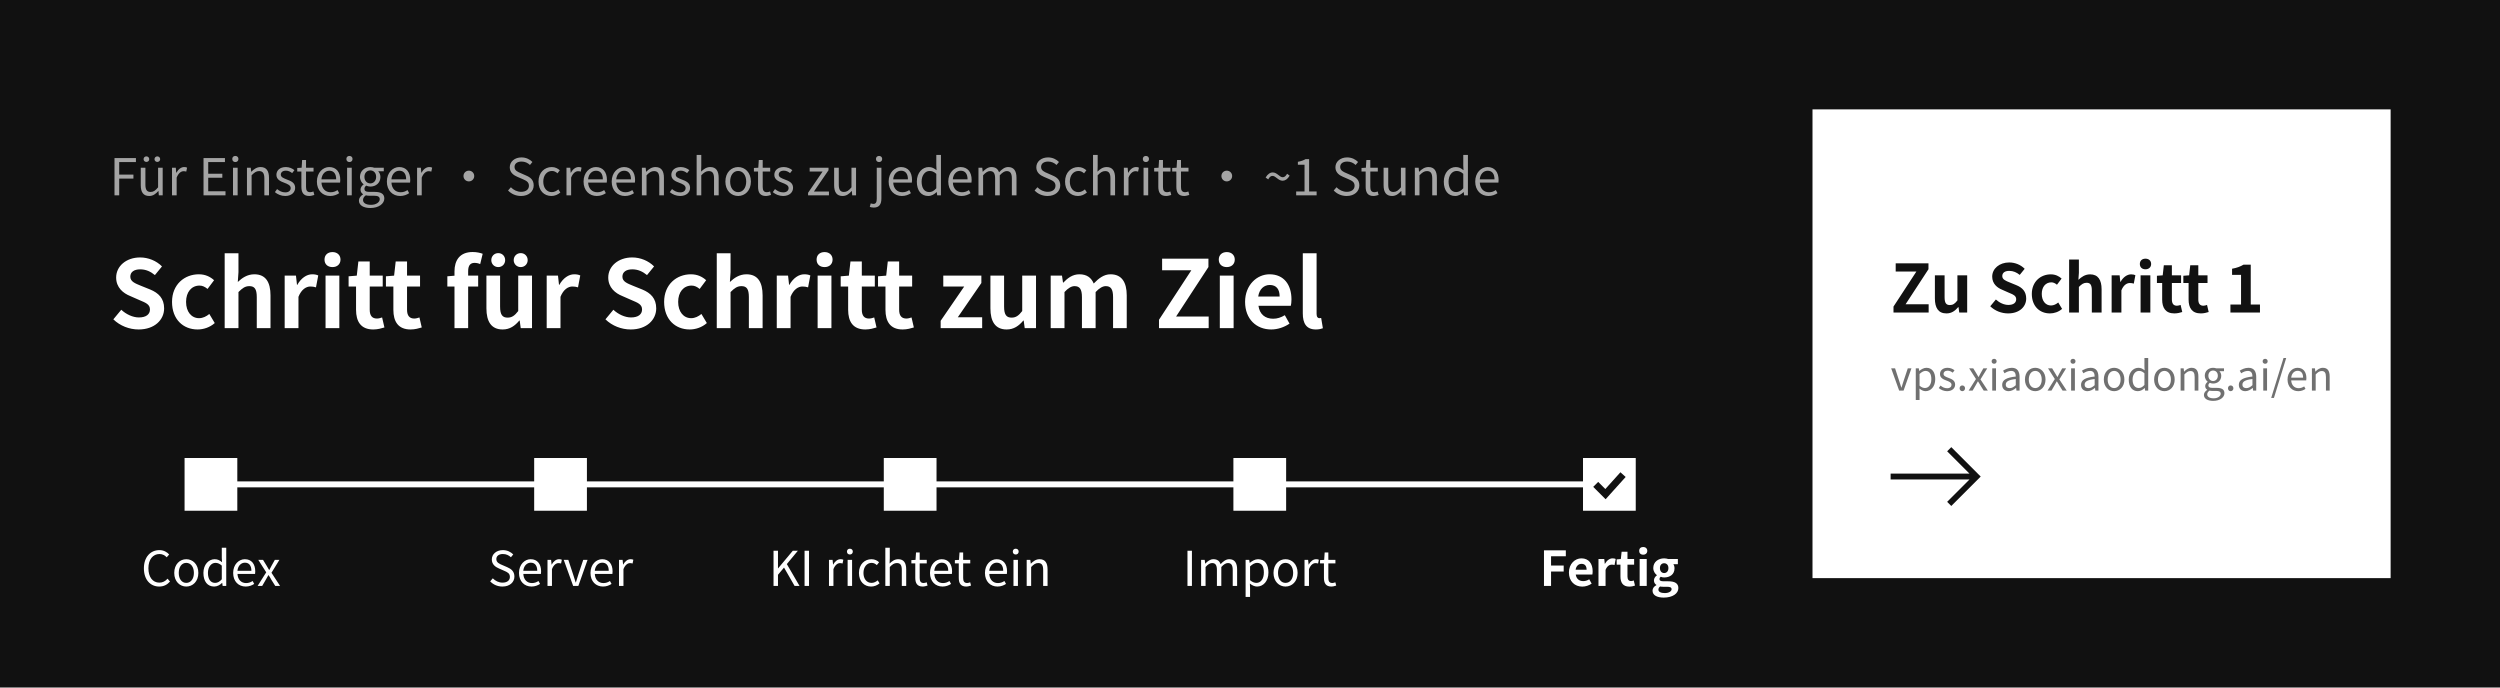
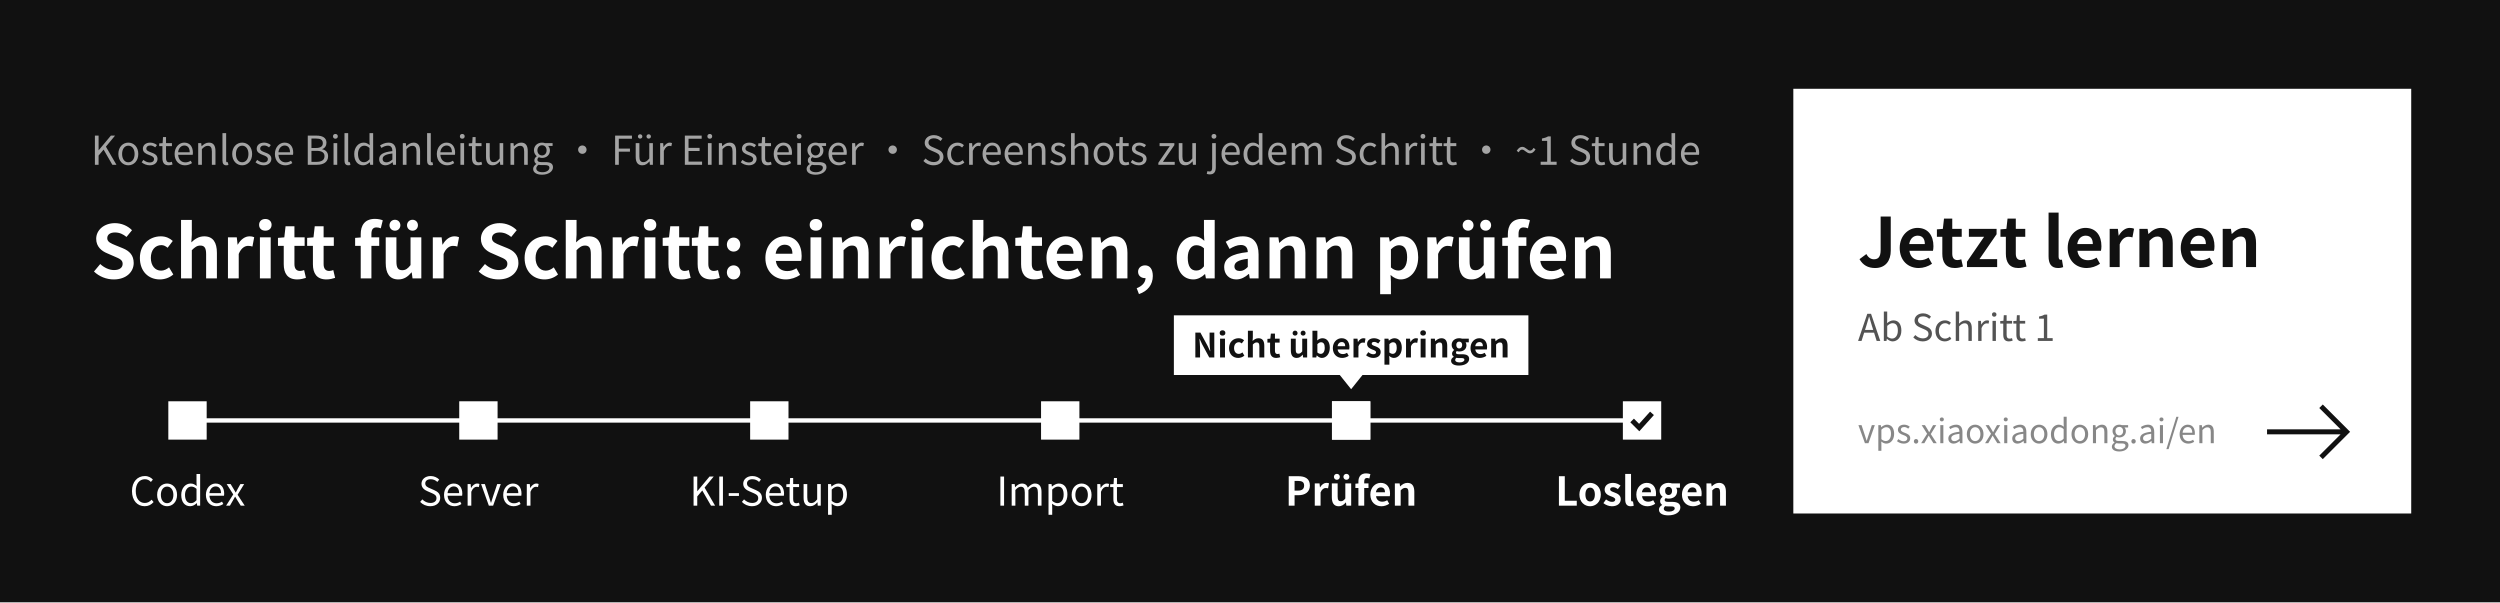
- <svg xmlns="http://www.w3.org/2000/svg" width="640" height="176" viewBox="0 0 640 176" role="img" aria-label="Schritt für Schritt zum Ziel">
+ <svg xmlns="http://www.w3.org/2000/svg" width="880" height="212" viewBox="0 0 880 212" role="img" aria-label="Schritt für Schritt: einrichten, dann prüfen">
  <style>
- .track{stroke-dasharray:358;animation:fill 7s linear infinite}
- @keyframes fill{0%{stroke-dashoffset:358;opacity:1}62%{stroke-dashoffset:0}92%{stroke-dashoffset:0;opacity:1}100%{stroke-dashoffset:0;opacity:0}}
- .arrow{animation:nudge 1.4s ease-in-out infinite}
- @keyframes nudge{0%,100%{transform:translateX(0)}50%{transform:translateX(5px)}}
- .shine{animation:shine 7s ease-in-out infinite}
- @keyframes shine{0%,62%{transform:translateX(-80px)}76%,100%{transform:translateX(228px)}}
- .ok{animation:ok 7s ease infinite}
+ .track{stroke-dasharray:512;animation:fill 8s linear infinite}
+ @keyframes fill{0%{stroke-dashoffset:512;opacity:1}62%{stroke-dashoffset:0}92%{stroke-dashoffset:0;opacity:1}100%{stroke-dashoffset:0;opacity:0}}
+ .arrow{animation:nudge 1.2s ease-in-out infinite}
+ @keyframes nudge{0%,100%{transform:translateX(0)}50%{transform:translateX(6px)}}
+ .shine{animation:shine 8s ease-in-out infinite}
+ @keyframes shine{0%,62%{transform:translateX(-90px)}76%,100%{transform:translateX(306px)}}
+ .ring{transform-box:fill-box;transform-origin:center;animation:ring 2s ease-out infinite}
+ @keyframes ring{0%{transform:scale(1);opacity:.55}100%{transform:scale(1.09,1.12);opacity:0}}
+ .ok{animation:ok 8s ease infinite}
@keyframes ok{0%,62%{opacity:0}66%,92%{opacity:1}100%{opacity:0}}
- .n0{animation:n0 7s steps(1,end) infinite}
+ .vr{transform-box:fill-box;transform-origin:center;animation:vr 8s ease-out infinite}
+ @keyframes vr{0%,49.6%{transform:scale(1);opacity:0}50.6%{opacity:.8}63.6%,100%{transform:scale(2.6);opacity:0}}
+ .n0{animation:n0 8s steps(1,end) infinite}
@keyframes n0{0%{fill-opacity:0}0%{fill-opacity:1}92%{fill-opacity:1}100%{fill-opacity:0}}
- .l0{animation:l0 7s ease infinite}
+ .l0{animation:l0 8s ease infinite}
@keyframes l0{0%{opacity:.4}0%{opacity:.4}3%{opacity:1}92%{opacity:1}100%{opacity:.4}}
- .n1{animation:n1 7s steps(1,end) infinite}
- @keyframes n1{0%{fill-opacity:0}15.5%{fill-opacity:1}92%{fill-opacity:1}100%{fill-opacity:0}}
- .l1{animation:l1 7s ease infinite}
- @keyframes l1{0%{opacity:.4}15.4%{opacity:.4}18.5%{opacity:1}92%{opacity:1}100%{opacity:.4}}
- .n2{animation:n2 7s steps(1,end) infinite}
- @keyframes n2{0%{fill-opacity:0}31%{fill-opacity:1}92%{fill-opacity:1}100%{fill-opacity:0}}
- .l2{animation:l2 7s ease infinite}
- @keyframes l2{0%{opacity:.4}30.9%{opacity:.4}34%{opacity:1}92%{opacity:1}100%{opacity:.4}}
- .n3{animation:n3 7s steps(1,end) infinite}
- @keyframes n3{0%{fill-opacity:0}46.5%{fill-opacity:1}92%{fill-opacity:1}100%{fill-opacity:0}}
- .l3{animation:l3 7s ease infinite}
- @keyframes l3{0%{opacity:.4}46.4%{opacity:.4}49.5%{opacity:1}92%{opacity:1}100%{opacity:.4}}
- .n4{animation:n4 7s steps(1,end) infinite}
- @keyframes n4{0%{fill-opacity:0}62%{fill-opacity:1}92%{fill-opacity:1}100%{fill-opacity:0}}
- .l4{animation:l4 7s ease infinite}
- @keyframes l4{0%{opacity:.4}61.9%{opacity:.4}65%{opacity:1}92%{opacity:1}100%{opacity:.4}}
- @media (prefers-reduced-motion:reduce){*{animation:none!important}}
+ .n1{animation:n1 8s steps(1,end) infinite}
+ @keyframes n1{0%{fill-opacity:0}12.4%{fill-opacity:1}92%{fill-opacity:1}100%{fill-opacity:0}}
+ .l1{animation:l1 8s ease infinite}
+ @keyframes l1{0%{opacity:.4}12.3%{opacity:.4}15.4%{opacity:1}92%{opacity:1}100%{opacity:.4}}
+ .n2{animation:n2 8s steps(1,end) infinite}
+ @keyframes n2{0%{fill-opacity:0}24.8%{fill-opacity:1}92%{fill-opacity:1}100%{fill-opacity:0}}
+ .l2{animation:l2 8s ease infinite}
+ @keyframes l2{0%{opacity:.4}24.7%{opacity:.4}27.8%{opacity:1}92%{opacity:1}100%{opacity:.4}}
+ .n3{animation:n3 8s steps(1,end) infinite}
+ @keyframes n3{0%{fill-opacity:0}37.2%{fill-opacity:1}92%{fill-opacity:1}100%{fill-opacity:0}}
+ .l3{animation:l3 8s ease infinite}
+ @keyframes l3{0%{opacity:.4}37.1%{opacity:.4}40.2%{opacity:1}92%{opacity:1}100%{opacity:.4}}
+ .n4{animation:n4 8s steps(1,end) infinite}
+ @keyframes n4{0%{fill-opacity:0}49.6%{fill-opacity:1}92%{fill-opacity:1}100%{fill-opacity:0}}
+ .l4{animation:l4 8s ease infinite}
+ @keyframes l4{0%{opacity:.4}49.5%{opacity:.4}52.6%{opacity:1}92%{opacity:1}100%{opacity:.4}}
+ .n5{animation:n5 8s steps(1,end) infinite}
+ @keyframes n5{0%{fill-opacity:0}62%{fill-opacity:1}92%{fill-opacity:1}100%{fill-opacity:0}}
+ .l5{animation:l5 8s ease infinite}
+ @keyframes l5{0%{opacity:.4}61.9%{opacity:.4}65%{opacity:1}92%{opacity:1}100%{opacity:.4}}
+ @media (prefers-reduced-motion:reduce){*{animation:none!important}.ring,.vr{opacity:0}}
</style>
  <defs>
    <clipPath id="cc">
-       <rect x="464" y="28" width="148" height="120" />
+       <rect x="632" y="32" width="216" height="148" />
    </clipPath>
    <linearGradient id="sg" x1="0" x2="1">
      <stop offset="0" stop-color="#111111" stop-opacity="0" />
      <stop offset=".5" stop-color="#111111" stop-opacity=".1" />
      <stop offset="1" stop-color="#111111" stop-opacity="0" />
    </linearGradient>
  </defs>
-   <rect width="640" height="176" fill="#111111" />
-   <text x="28" y="50" font-family="-apple-system,BlinkMacSystemFont,'Segoe UI','PingFang SC','Hiragino Sans','Apple SD Gothic Neo','Malgun Gothic','Microsoft YaHei','Noto Sans CJK SC','Noto Sans Arabic','Noto Sans',Helvetica,Arial,sans-serif" font-size="13" font-weight="400" fill="#ffffff" fill-opacity=".62" text-anchor="start">Für Einsteiger · Screenshots zu jedem Schritt · ~1 Stunde</text>
-   <text x="28" y="84" font-family="-apple-system,BlinkMacSystemFont,'Segoe UI','PingFang SC','Hiragino Sans','Apple SD Gothic Neo','Malgun Gothic','Microsoft YaHei','Noto Sans CJK SC','Noto Sans Arabic','Noto Sans',Helvetica,Arial,sans-serif" font-size="24" font-weight="700" fill="#ffffff" text-anchor="start">Schritt für Schritt zum Ziel</text>
-   <line x1="54" y1="124" x2="412" y2="124" stroke="#ffffff" stroke-opacity=".22" stroke-width="1.5" />
-   <line class="track" x1="54" y1="124" x2="412" y2="124" stroke="#ffffff" stroke-width="1.5" />
-   <rect class="n0" x="48" y="118" width="12" height="12" fill="#ffffff" stroke="#ffffff" stroke-width="1.5" />
-   <text x="54" y="150" font-family="-apple-system,BlinkMacSystemFont,'Segoe UI','PingFang SC','Hiragino Sans','Apple SD Gothic Neo','Malgun Gothic','Microsoft YaHei','Noto Sans CJK SC','Noto Sans Arabic','Noto Sans',Helvetica,Arial,sans-serif" font-size="12.3" font-weight="500" class="l0" fill="#ffffff" text-anchor="middle">Codex</text>
-   <rect class="n1" x="137.5" y="118" width="12" height="12" fill="#ffffff" stroke="#ffffff" stroke-width="1.5" />
-   <text x="143.5" y="150" font-family="-apple-system,BlinkMacSystemFont,'Segoe UI','PingFang SC','Hiragino Sans','Apple SD Gothic Neo','Malgun Gothic','Microsoft YaHei','Noto Sans CJK SC','Noto Sans Arabic','Noto Sans',Helvetica,Arial,sans-serif" font-size="12.3" font-weight="500" class="l1" fill="#ffffff" text-anchor="middle">Server</text>
-   <rect class="n2" x="227" y="118" width="12" height="12" fill="#ffffff" stroke="#ffffff" stroke-width="1.5" />
-   <text x="233" y="150" font-family="-apple-system,BlinkMacSystemFont,'Segoe UI','PingFang SC','Hiragino Sans','Apple SD Gothic Neo','Malgun Gothic','Microsoft YaHei','Noto Sans CJK SC','Noto Sans Arabic','Noto Sans',Helvetica,Arial,sans-serif" font-size="12.3" font-weight="500" class="l2" fill="#ffffff" text-anchor="middle">KI richtet ein</text>
-   <rect class="n3" x="316.5" y="118" width="12" height="12" fill="#ffffff" stroke="#ffffff" stroke-width="1.5" />
-   <text x="322.5" y="150" font-family="-apple-system,BlinkMacSystemFont,'Segoe UI','PingFang SC','Hiragino Sans','Apple SD Gothic Neo','Malgun Gothic','Microsoft YaHei','Noto Sans CJK SC','Noto Sans Arabic','Noto Sans',Helvetica,Arial,sans-serif" font-size="12.3" font-weight="500" class="l3" fill="#ffffff" text-anchor="middle">Import</text>
-   <rect class="n4" x="406" y="118" width="12" height="12" fill="#ffffff" stroke="#ffffff" stroke-width="1.5" />
-   <path class="ok" d="M408.5 124l2.5 2.5 4.5-5" fill="none" stroke="#111111" stroke-width="1.8" stroke-linejoin="miter" />
-   <text x="412" y="150" font-family="-apple-system,BlinkMacSystemFont,'Segoe UI','PingFang SC','Hiragino Sans','Apple SD Gothic Neo','Malgun Gothic','Microsoft YaHei','Noto Sans CJK SC','Noto Sans Arabic','Noto Sans',Helvetica,Arial,sans-serif" font-size="12.3" font-weight="700" class="l4" fill="#ffffff" text-anchor="middle">Fertig</text>
-   <rect x="464" y="28" width="148" height="120" fill="#ffffff" />
+   <rect width="880" height="212" fill="#111111" />
+   <text x="32" y="58" font-family="-apple-system,BlinkMacSystemFont,'Segoe UI','PingFang SC','Hiragino Sans','Apple SD Gothic Neo','Malgun Gothic','Microsoft YaHei','Noto Sans CJK SC','Noto Sans Arabic','Noto Sans',Helvetica,Arial,sans-serif" font-size="14" font-weight="400" fill="#ffffff" fill-opacity=".62">Kostenlose Bildanleitung · Für Einsteiger · Screenshots zu jedem Schritt · ~1 Stunde</text>
+   <text x="32" y="98" font-family="-apple-system,BlinkMacSystemFont,'Segoe UI','PingFang SC','Hiragino Sans','Apple SD Gothic Neo','Malgun Gothic','Microsoft YaHei','Noto Sans CJK SC','Noto Sans Arabic','Noto Sans',Helvetica,Arial,sans-serif" font-size="25.8" font-weight="700" fill="#ffffff">Schritt für Schritt: einrichten, dann prüfen</text>
+   <line x1="66" y1="148" x2="578" y2="148" stroke="#ffffff" stroke-opacity=".22" stroke-width="1.5" />
+   <line class="track" x1="66" y1="148" x2="578" y2="148" stroke="#ffffff" stroke-width="1.5" />
+   <rect x="413.204" y="111" width="124.791" height="21" fill="#ffffff" />
+   <path d="M471.6 132l4 5 4-5z" fill="#ffffff" />
+   <text x="475.6" y="125.82" font-family="-apple-system,BlinkMacSystemFont,'Segoe UI','PingFang SC','Hiragino Sans','Apple SD Gothic Neo','Malgun Gothic','Microsoft YaHei','Noto Sans CJK SC','Noto Sans Arabic','Noto Sans',Helvetica,Arial,sans-serif" font-size="11.8" font-weight="700" fill="#111111" text-anchor="middle">Nicht überspringen</text>
+   <rect class="n0" x="60" y="142" width="12" height="12" fill="#ffffff" stroke="#ffffff" stroke-width="1.5" />
+   <text x="66" y="178" font-family="-apple-system,BlinkMacSystemFont,'Segoe UI','PingFang SC','Hiragino Sans','Apple SD Gothic Neo','Malgun Gothic','Microsoft YaHei','Noto Sans CJK SC','Noto Sans Arabic','Noto Sans',Helvetica,Arial,sans-serif" font-size="14" font-weight="500" class="l0" fill="#ffffff" text-anchor="middle">Codex</text>
+   <rect class="n1" x="162.4" y="142" width="12" height="12" fill="#ffffff" stroke="#ffffff" stroke-width="1.5" />
+   <text x="168.4" y="178" font-family="-apple-system,BlinkMacSystemFont,'Segoe UI','PingFang SC','Hiragino Sans','Apple SD Gothic Neo','Malgun Gothic','Microsoft YaHei','Noto Sans CJK SC','Noto Sans Arabic','Noto Sans',Helvetica,Arial,sans-serif" font-size="14" font-weight="500" class="l1" fill="#ffffff" text-anchor="middle">Server</text>
+   <rect class="n2" x="264.8" y="142" width="12" height="12" fill="#ffffff" stroke="#ffffff" stroke-width="1.5" />
+   <text x="270.8" y="178" font-family="-apple-system,BlinkMacSystemFont,'Segoe UI','PingFang SC','Hiragino Sans','Apple SD Gothic Neo','Malgun Gothic','Microsoft YaHei','Noto Sans CJK SC','Noto Sans Arabic','Noto Sans',Helvetica,Arial,sans-serif" font-size="14" font-weight="500" class="l2" fill="#ffffff" text-anchor="middle">KI-Setup</text>
+   <rect class="n3" x="367.2" y="142" width="12" height="12" fill="#ffffff" stroke="#ffffff" stroke-width="1.5" />
+   <text x="373.2" y="178" font-family="-apple-system,BlinkMacSystemFont,'Segoe UI','PingFang SC','Hiragino Sans','Apple SD Gothic Neo','Malgun Gothic','Microsoft YaHei','Noto Sans CJK SC','Noto Sans Arabic','Noto Sans',Helvetica,Arial,sans-serif" font-size="14" font-weight="500" class="l3" fill="#ffffff" text-anchor="middle">Import</text>
+   <rect class="n4" x="469.6" y="142" width="12" height="12" fill="#ffffff" stroke="#ffffff" stroke-width="1.5" />
+   <rect class="vr" x="469.6" y="142" width="12" height="12" fill="none" stroke="#ffffff" stroke-width="1.5" />
+   <text x="475.6" y="178" font-family="-apple-system,BlinkMacSystemFont,'Segoe UI','PingFang SC','Hiragino Sans','Apple SD Gothic Neo','Malgun Gothic','Microsoft YaHei','Noto Sans CJK SC','Noto Sans Arabic','Noto Sans',Helvetica,Arial,sans-serif" font-size="14" font-weight="700" class="l4" fill="#ffffff" text-anchor="middle">Prüfen</text>
+   <rect class="n5" x="572" y="142" width="12" height="12" fill="#ffffff" stroke="#ffffff" stroke-width="1.5" />
+   <path class="ok" d="M574.5 148l2.5 2.5 4.5-5" fill="none" stroke="#111111" stroke-width="1.8" stroke-linejoin="miter" />
+   <text x="578" y="178" font-family="-apple-system,BlinkMacSystemFont,'Segoe UI','PingFang SC','Hiragino Sans','Apple SD Gothic Neo','Malgun Gothic','Microsoft YaHei','Noto Sans CJK SC','Noto Sans Arabic','Noto Sans',Helvetica,Arial,sans-serif" font-size="14" font-weight="700" class="l5" fill="#ffffff" text-anchor="middle">Loslegen</text>
+   <rect class="ring" x="632" y="32" width="216" height="148" fill="none" stroke="#ffffff" stroke-width="1.5" />
+   <rect x="632" y="32" width="216" height="148" fill="#ffffff" />
  <g clip-path="url(#cc)">
-     <rect class="shine" x="404" y="28" width="60" height="120" fill="url(#sg)" />
+     <rect class="shine" x="562" y="32" width="70" height="148" fill="url(#sg)" />
  </g>
-   <text x="484" y="80" font-family="-apple-system,BlinkMacSystemFont,'Segoe UI','PingFang SC','Hiragino Sans','Apple SD Gothic Neo','Malgun Gothic','Microsoft YaHei','Noto Sans CJK SC','Noto Sans Arabic','Noto Sans',Helvetica,Arial,sans-serif" font-size="17" font-weight="700" fill="#111111" text-anchor="start">Zu Schritt 1</text>
-   <text x="484" y="100" font-family="-apple-system,BlinkMacSystemFont,'Segoe UI','PingFang SC','Hiragino Sans','Apple SD Gothic Neo','Malgun Gothic','Microsoft YaHei','Noto Sans CJK SC','Noto Sans Arabic','Noto Sans',Helvetica,Arial,sans-serif" font-size="10.5" font-weight="400" fill="#111111" fill-opacity=".6" text-anchor="start" direction="ltr" unicode-bidi="embed">vps.xiaoxiaodong.ai/en</text>
+   <text x="654" y="94" font-family="-apple-system,BlinkMacSystemFont,'Segoe UI','PingFang SC','Hiragino Sans','Apple SD Gothic Neo','Malgun Gothic','Microsoft YaHei','Noto Sans CJK SC','Noto Sans Arabic','Noto Sans',Helvetica,Arial,sans-serif" font-size="24" font-weight="700" fill="#111111">Jetzt lernen</text>
+   <text x="654" y="120" font-family="-apple-system,BlinkMacSystemFont,'Segoe UI','PingFang SC','Hiragino Sans','Apple SD Gothic Neo','Malgun Gothic','Microsoft YaHei','Noto Sans CJK SC','Noto Sans Arabic','Noto Sans',Helvetica,Arial,sans-serif" font-size="13" font-weight="400" fill="#111111" fill-opacity=".72">Ab Schritt 1</text>
+   <text x="654" y="156" font-family="-apple-system,BlinkMacSystemFont,'Segoe UI','PingFang SC','Hiragino Sans','Apple SD Gothic Neo','Malgun Gothic','Microsoft YaHei','Noto Sans CJK SC','Noto Sans Arabic','Noto Sans',Helvetica,Arial,sans-serif" font-size="11.7" font-weight="400" fill="#111111" fill-opacity=".5" text-anchor="start" direction="ltr" unicode-bidi="embed">vps.xiaoxiaodong.ai/en</text>
  <g class="arrow">
-     <path d="M484 122h22M499 115l7 7-7 7" fill="none" stroke="#111111" stroke-width="1.5" stroke-linejoin="miter" />
+     <path d="M798 152h28M817 143l9 9-9 9" fill="none" stroke="#111111" stroke-width="1.75" stroke-linejoin="miter" />
  </g>
</svg>
